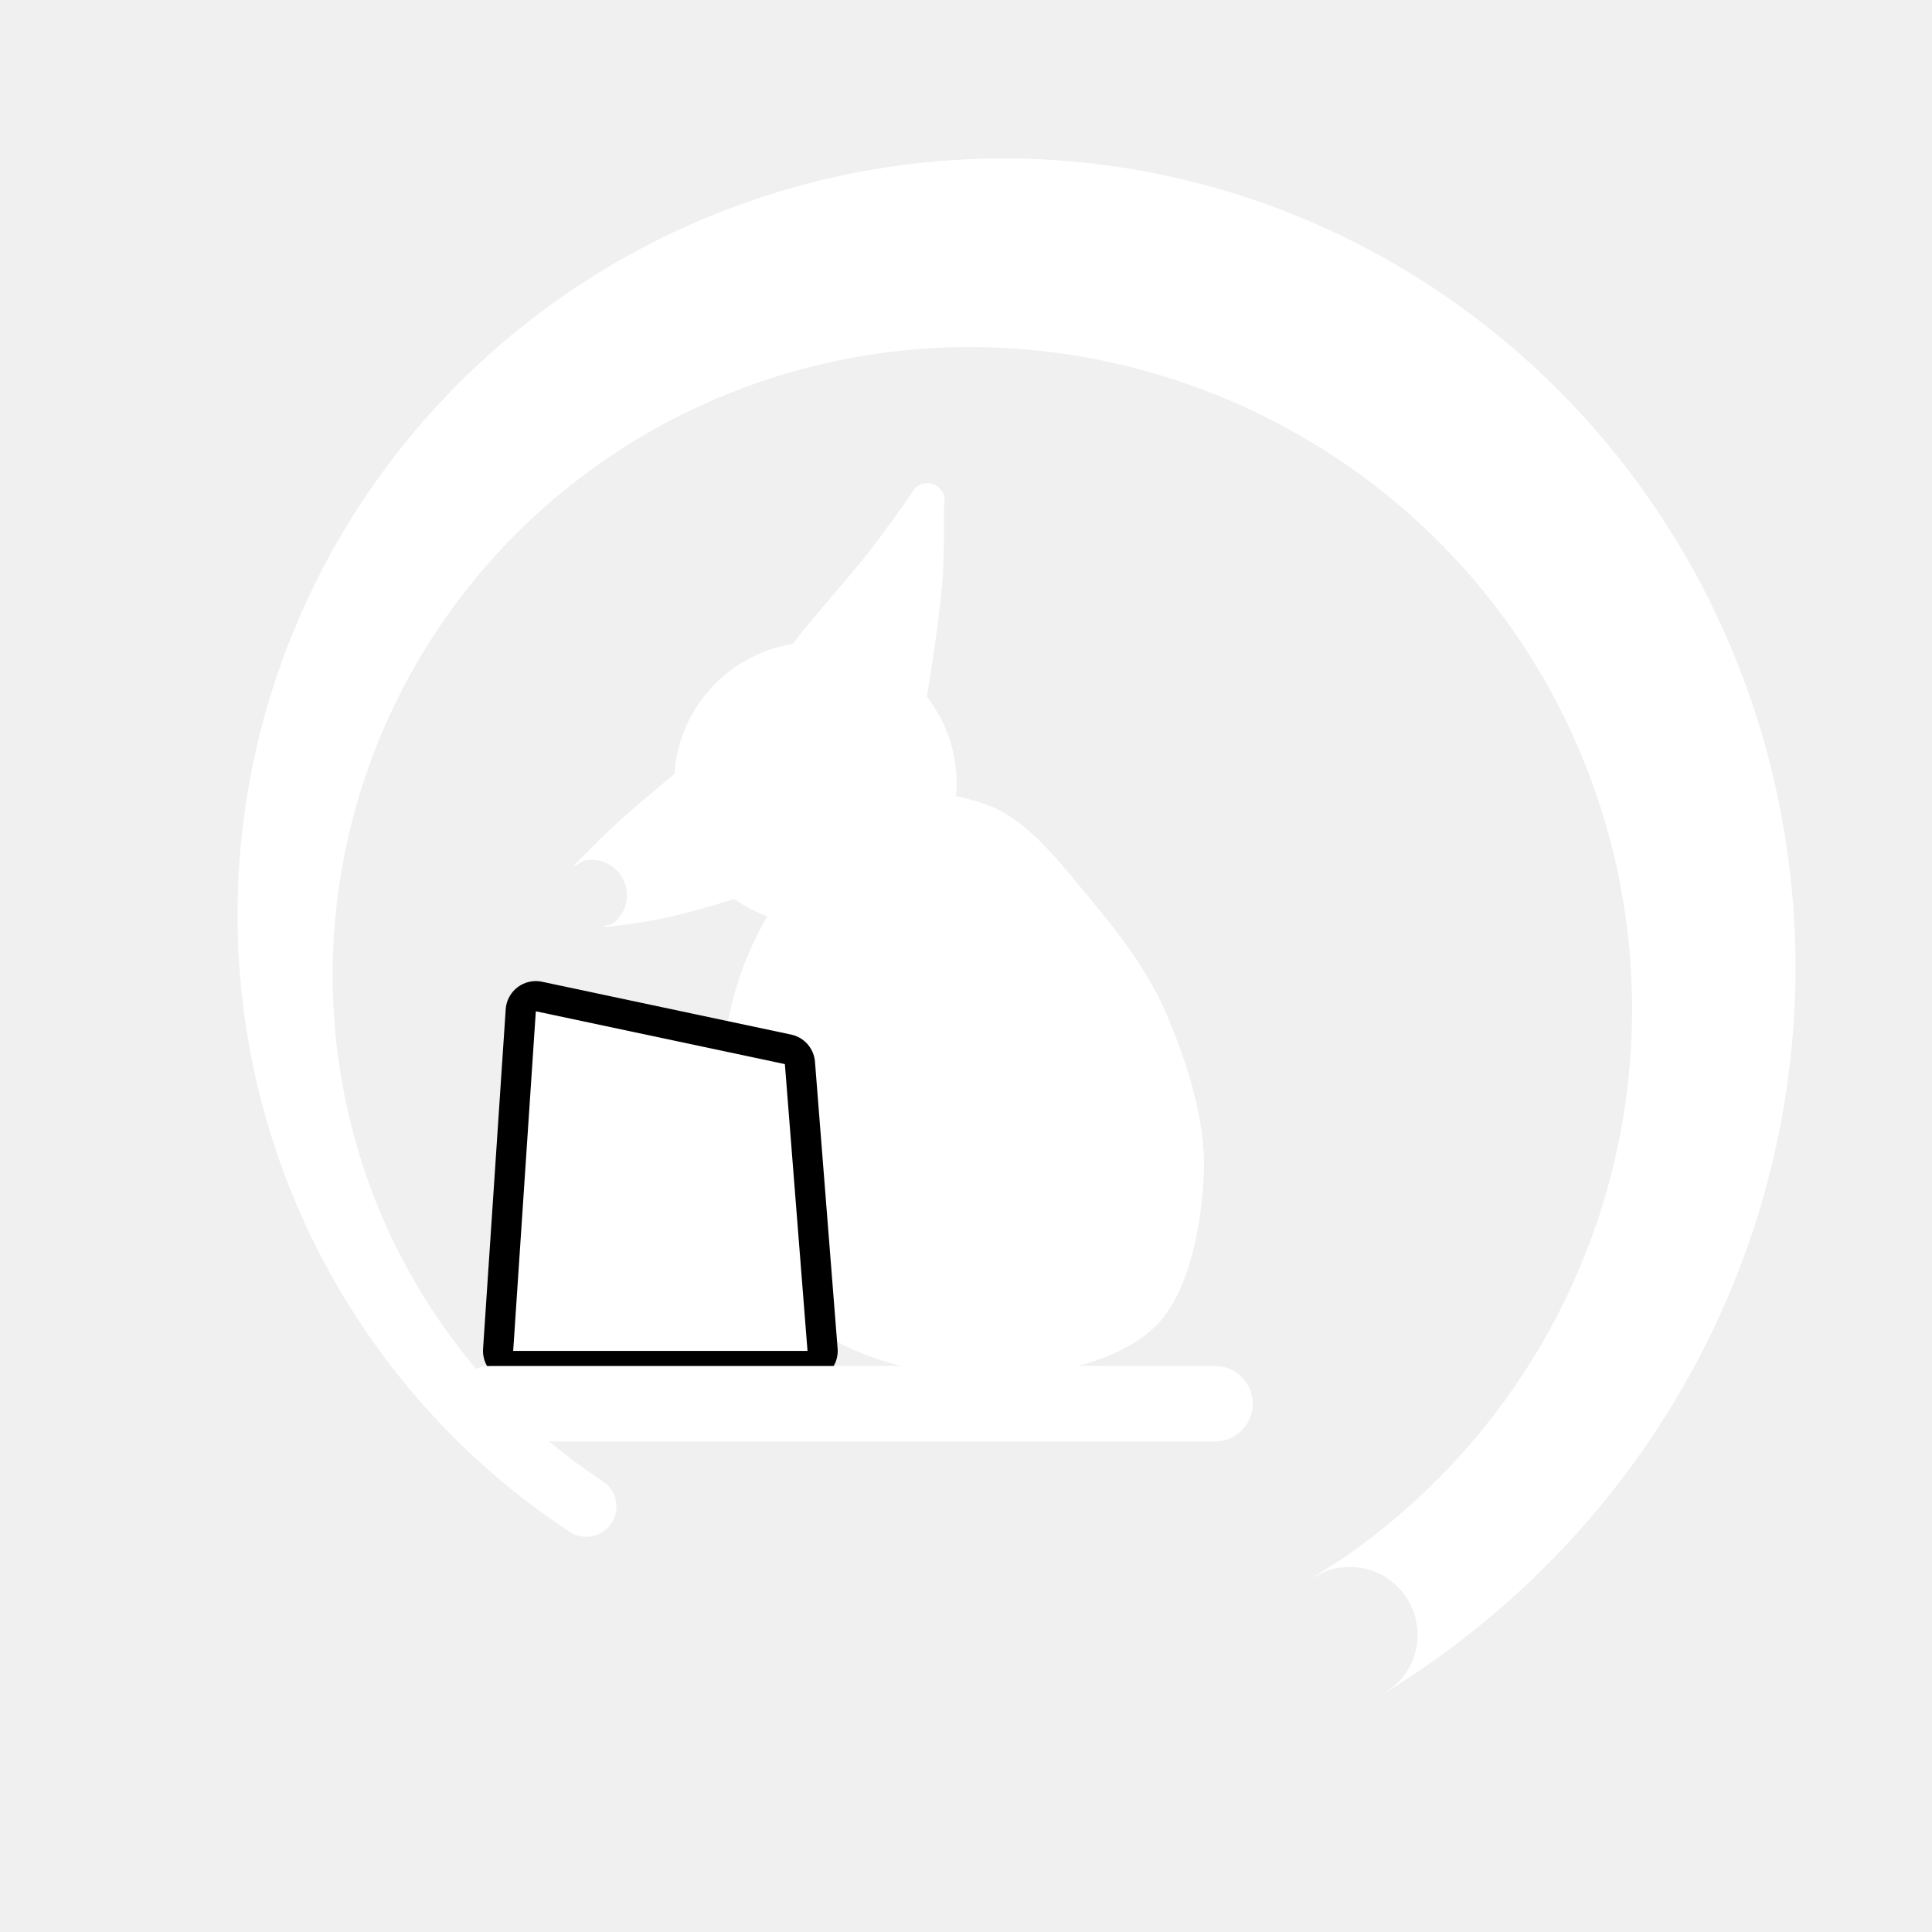
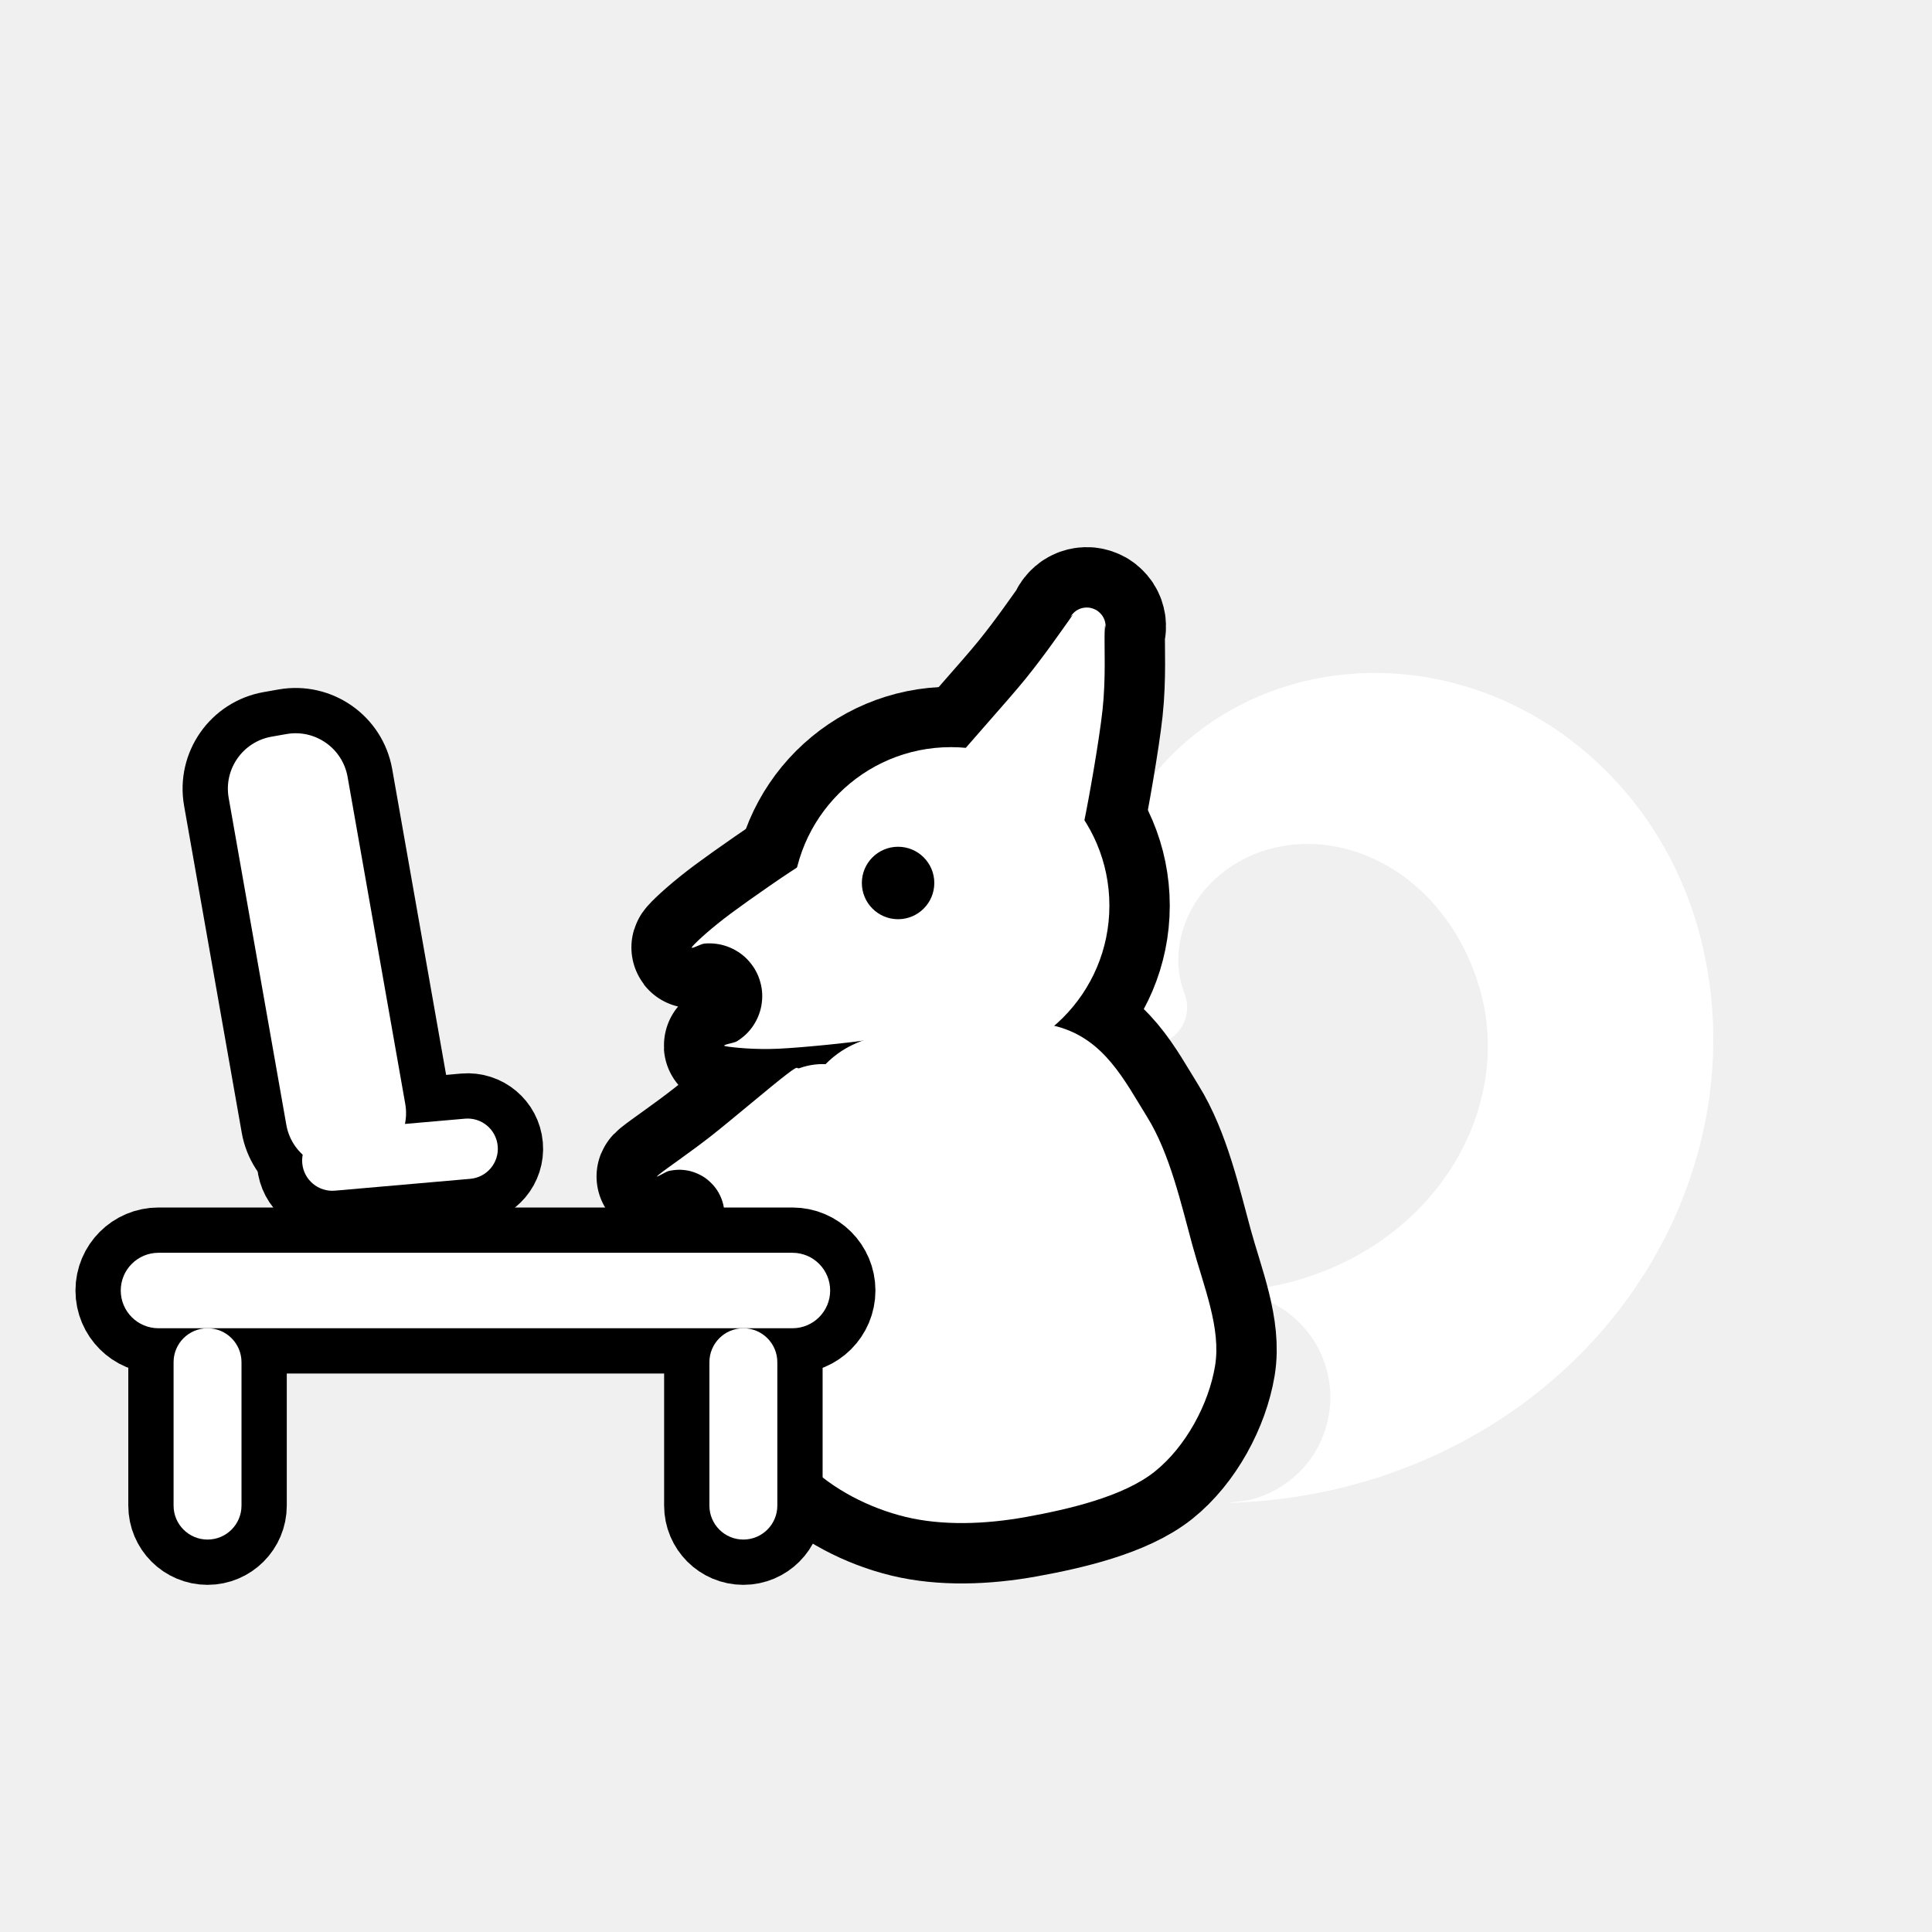
<svg xmlns="http://www.w3.org/2000/svg" viewBox="0 0 256 256" width="256" height="256">
  <g fill="#FFFFFF">
-     <path d="M183.74,224.17 C184.25,223.88 186.81,222.23 188.35,221.18 C189.89,220.12 191.47,218.99 192.98,217.84 C194.50,216.68 195.99,215.50 197.44,214.27 C198.90,213.05 200.33,211.79 201.72,210.50 C203.11,209.21 204.47,207.88 205.80,206.52 C207.12,205.16 208.42,203.77 209.67,202.35 C210.93,200.93 212.15,199.47 213.33,197.99 C214.51,196.51 215.66,195.00 216.76,193.46 C217.87,191.92 218.94,190.36 219.96,188.77 C220.99,187.18 221.98,185.56 222.92,183.92 C223.87,182.28 224.77,180.62 225.63,178.94 C226.49,177.25 227.31,175.55 228.09,173.82 C228.86,172.10 229.60,170.35 230.28,168.59 C230.97,166.83 231.61,165.05 232.21,163.26 C232.81,161.47 233.36,159.66 233.86,157.84 C234.37,156.02 234.83,154.18 235.24,152.34 C235.65,150.50 236.02,148.64 236.33,146.78 C236.65,144.92 236.92,143.05 237.14,141.17 C237.37,139.30 237.54,137.42 237.66,135.53 C237.79,133.65 237.87,131.76 237.90,129.87 C237.92,127.99 237.91,126.10 237.84,124.21 C237.77,122.32 237.65,120.44 237.49,118.56 C237.32,116.68 237.11,114.80 236.84,112.93 C236.58,111.06 236.27,109.20 235.91,107.35 C235.55,105.49 235.15,103.65 234.69,101.82 C234.24,99.99 233.73,98.16 233.19,96.36 C232.64,94.56 232.04,92.76 231.40,90.99 C230.76,89.22 230.07,87.46 229.33,85.72 C228.60,83.98 227.82,82.26 227.00,80.57 C226.18,78.87 225.31,77.20 224.40,75.55 C223.49,73.90 222.53,72.27 221.53,70.67 C220.54,69.07 219.50,67.50 218.42,65.95 C217.34,64.41 216.22,62.89 215.07,61.41 C213.91,59.93 212.71,58.47 211.48,57.05 C210.24,55.63 208.97,54.24 207.66,52.89 C206.36,51.54 205.01,50.22 203.64,48.94 C202.26,47.66 200.85,46.42 199.41,45.22 C197.97,44.01 196.50,42.85 195.00,41.72 C193.50,40.60 191.96,39.51 190.40,38.47 C188.85,37.43 187.26,36.43 185.65,35.48 C184.04,34.52 182.40,33.61 180.75,32.74 C179.09,31.88 177.41,31.06 175.71,30.28 C174.01,29.51 172.29,28.78 170.56,28.10 C168.82,27.42 167.07,26.79 165.30,26.20 C163.53,25.62 161.75,25.08 159.96,24.59 C158.16,24.11 156.35,23.67 154.54,23.28 C152.73,22.89 150.90,22.55 149.08,22.26 C147.25,21.97 145.41,21.73 143.57,21.54 C141.74,21.35 139.89,21.21 138.05,21.12 C136.21,21.03 134.37,20.99 132.53,20.99 C130.69,21.00 128.85,21.06 127.02,21.17 C125.19,21.27 123.36,21.43 121.54,21.63 C119.72,21.83 117.91,22.09 116.11,22.39 C114.31,22.68 112.51,23.03 110.74,23.43 C108.96,23.82 107.19,24.26 105.45,24.75 C103.70,25.23 101.96,25.77 100.25,26.35 C98.53,26.92 96.83,27.55 95.15,28.21 C93.48,28.88 91.82,29.59 90.18,30.34 C88.55,31.09 86.93,31.88 85.35,32.72 C83.76,33.55 82.19,34.42 80.66,35.34 C79.12,36.25 77.61,37.21 76.13,38.20 C74.64,39.18 73.19,40.21 71.77,41.28 C70.35,42.34 68.95,43.44 67.59,44.57 C66.23,45.70 64.90,46.87 63.61,48.07 C62.31,49.27 61.05,50.50 59.82,51.76 C58.60,53.02 57.41,54.31 56.25,55.62 C55.10,56.94 53.98,58.29 52.90,59.66 C51.82,61.03 50.77,62.43 49.77,63.85 C48.77,65.26 47.80,66.71 46.88,68.17 C45.95,69.64 45.06,71.13 44.22,72.63 C43.37,74.14 42.57,75.66 41.81,77.20 C41.04,78.74 40.32,80.30 39.64,81.87 C38.96,83.45 38.32,85.03 37.72,86.63 C37.13,88.23 36.57,89.85 36.06,91.47 C35.55,93.09 35.08,94.72 34.65,96.36 C34.23,98.00 33.85,99.65 33.51,101.30 C33.16,102.96 32.87,104.62 32.61,106.28 C32.36,107.94 32.15,109.61 31.98,111.27 C31.81,112.94 31.68,114.61 31.60,116.28 C31.52,117.94 31.47,119.61 31.48,121.27 C31.48,122.93 31.52,124.60 31.60,126.25 C31.69,127.90 31.82,129.56 31.98,131.20 C32.15,132.84 32.36,134.48 32.61,136.10 C32.86,137.73 33.15,139.35 33.48,140.95 C33.80,142.56 34.17,144.16 34.58,145.74 C34.99,147.32 35.44,148.89 35.92,150.44 C36.41,152.00 36.93,153.54 37.49,155.06 C38.05,156.59 38.65,158.09 39.28,159.58 C39.91,161.07 40.58,162.54 41.29,164.00 C41.99,165.45 42.73,166.88 43.50,168.29 C44.27,169.70 45.08,171.09 45.92,172.46 C46.76,173.82 47.63,175.17 48.53,176.49 C49.43,177.81 50.37,179.11 51.33,180.38 C52.29,181.65 53.29,182.89 54.31,184.11 C55.33,185.33 56.38,186.53 57.46,187.69 C58.53,188.86 59.64,189.99 60.77,191.10 C61.90,192.21 63.06,193.29 64.24,194.34 C65.42,195.39 66.62,196.42 67.85,197.41 C69.08,198.40 70.34,199.37 71.60,200.28 C72.86,201.20 74.63,202.41 75.39,202.92 C76.16,203.43 75.91,203.23 76.18,203.34 C76.46,203.45 76.75,203.54 77.04,203.58 C77.34,203.63 77.64,203.64 77.94,203.63 C78.23,203.61 78.54,203.55 78.82,203.47 C79.10,203.38 79.39,203.26 79.64,203.12 C79.90,202.97 80.15,202.79 80.37,202.59 C80.59,202.39 80.79,202.16 80.96,201.92 C81.13,201.68 81.28,201.41 81.39,201.13 C81.50,200.86 81.58,200.56 81.63,200.27 C81.68,199.98 81.69,199.67 81.67,199.37 C81.65,199.08 81.60,198.78 81.51,198.49 C81.43,198.21 81.31,197.93 81.16,197.67 C81.02,197.41 80.84,197.16 80.64,196.94 C80.44,196.72 80.68,196.87 79.96,196.35 C79.25,195.83 77.52,194.69 76.35,193.83 C75.18,192.96 74.06,192.08 72.95,191.16 C71.85,190.25 70.76,189.29 69.71,188.32 C68.65,187.34 67.62,186.33 66.62,185.29 C65.62,184.25 64.64,183.19 63.70,182.10 C62.75,181.01 61.83,179.89 60.95,178.75 C60.07,177.61 59.21,176.44 58.39,175.25 C57.57,174.06 56.78,172.85 56.02,171.62 C55.26,170.39 54.54,169.13 53.85,167.86 C53.16,166.59 52.50,165.30 51.88,163.99 C51.27,162.69 50.68,161.36 50.13,160.02 C49.58,158.69 49.07,157.33 48.59,155.97 C48.12,154.60 47.68,153.22 47.28,151.83 C46.88,150.44 46.51,149.04 46.18,147.63 C45.86,146.23 45.57,144.81 45.32,143.38 C45.07,141.96 44.85,140.53 44.68,139.10 C44.50,137.66 44.36,136.22 44.27,134.78 C44.17,133.34 44.11,131.90 44.08,130.45 C44.06,129.01 44.08,127.57 44.13,126.13 C44.19,124.69 44.28,123.25 44.41,121.81 C44.54,120.38 44.71,118.94 44.91,117.52 C45.12,116.09 45.36,114.67 45.64,113.26 C45.92,111.85 46.23,110.45 46.59,109.05 C46.94,107.66 47.33,106.28 47.75,104.90 C48.18,103.53 48.64,102.17 49.13,100.83 C49.63,99.48 50.16,98.15 50.72,96.83 C51.28,95.51 51.88,94.21 52.51,92.92 C53.14,91.64 53.81,90.37 54.50,89.12 C55.20,87.87 55.92,86.64 56.68,85.43 C57.44,84.22 58.23,83.03 59.05,81.86 C59.87,80.69 60.71,79.54 61.59,78.42 C62.47,77.29 63.37,76.19 64.30,75.12 C65.24,74.04 66.20,72.99 67.18,71.96 C68.16,70.94 69.18,69.93 70.21,68.96 C71.24,67.99 72.30,67.04 73.38,66.12 C74.47,65.20 75.57,64.31 76.70,63.45 C77.82,62.59 78.97,61.75 80.14,60.95 C81.30,60.15 82.49,59.37 83.69,58.63 C84.90,57.89 86.12,57.17 87.36,56.49 C88.60,55.81 89.86,55.16 91.13,54.54 C92.40,53.93 93.69,53.34 94.98,52.79 C96.28,52.24 97.60,51.72 98.92,51.23 C100.25,50.74 101.58,50.29 102.93,49.87 C104.27,49.45 105.63,49.06 107.00,48.71 C108.36,48.36 109.74,48.04 111.12,47.75 C112.50,47.47 113.88,47.22 115.28,47.00 C116.67,46.78 118.07,46.60 119.47,46.46 C120.87,46.31 122.27,46.19 123.68,46.12 C125.09,46.04 126.50,45.99 127.90,45.98 C129.31,45.97 130.72,46.00 132.13,46.06 C133.54,46.12 134.95,46.21 136.35,46.34 C137.75,46.47 139.16,46.63 140.55,46.82 C141.95,47.02 143.35,47.25 144.73,47.51 C146.12,47.78 147.50,48.07 148.88,48.40 C150.25,48.73 151.62,49.10 152.97,49.49 C154.33,49.89 155.68,50.32 157.02,50.78 C158.36,51.24 159.69,51.74 161.01,52.26 C162.32,52.79 163.63,53.35 164.92,53.94 C166.22,54.53 167.50,55.15 168.76,55.80 C170.03,56.46 171.28,57.14 172.51,57.85 C173.75,58.57 174.97,59.31 176.17,60.09 C177.37,60.87 178.55,61.67 179.72,62.51 C180.88,63.34 182.03,64.21 183.15,65.10 C184.28,66.00 185.38,66.92 186.47,67.87 C187.55,68.82 188.61,69.80 189.65,70.80 C190.68,71.81 191.70,72.84 192.69,73.90 C193.67,74.96 194.64,76.04 195.58,77.15 C196.51,78.26 197.42,79.40 198.31,80.56 C199.19,81.71 200.05,82.90 200.88,84.10 C201.70,85.31 202.50,86.53 203.27,87.78 C204.04,89.03 204.78,90.30 205.48,91.59 C206.19,92.88 206.86,94.19 207.51,95.52 C208.15,96.85 208.76,98.20 209.34,99.56 C209.91,100.92 210.46,102.30 210.96,103.70 C211.47,105.09 211.95,106.51 212.38,107.93 C212.82,109.35 213.23,110.79 213.59,112.24 C213.96,113.69 214.29,115.15 214.58,116.63 C214.87,118.10 215.13,119.58 215.34,121.07 C215.56,122.56 215.74,124.06 215.88,125.56 C216.02,127.06 216.12,128.58 216.18,130.09 C216.25,131.60 216.27,133.12 216.25,134.64 C216.24,136.16 216.18,137.69 216.09,139.21 C215.99,140.73 215.86,142.26 215.68,143.78 C215.51,145.30 215.29,146.82 215.04,148.33 C214.78,149.84 214.49,151.35 214.15,152.86 C213.82,154.36 213.44,155.86 213.03,157.35 C212.61,158.83 212.16,160.32 211.67,161.79 C211.17,163.25 210.64,164.71 210.07,166.16 C209.49,167.60 208.88,169.04 208.23,170.45 C207.58,171.87 206.89,173.28 206.17,174.66 C205.44,176.04 204.68,177.41 203.88,178.76 C203.08,180.11 202.24,181.44 201.36,182.74 C200.49,184.05 199.58,185.34 198.63,186.60 C197.69,187.86 196.71,189.10 195.70,190.31 C194.68,191.52 193.64,192.71 192.56,193.87 C191.48,195.03 190.36,196.16 189.22,197.26 C188.08,198.36 186.90,199.44 185.70,200.48 C184.50,201.52 183.26,202.53 182.00,203.51 C180.75,204.48 179.49,205.41 178.14,206.33 C176.80,207.26 174.33,208.77 173.93,209.08 C173.53,209.38 175.11,208.41 175.73,208.18 C176.36,207.95 177.03,207.78 177.69,207.70 C178.35,207.61 179.04,207.60 179.70,207.67 C180.37,207.73 181.04,207.87 181.68,208.08 C182.31,208.29 182.93,208.58 183.51,208.93 C184.08,209.28 184.62,209.70 185.10,210.16 C185.58,210.63 186.02,211.16 186.38,211.72 C186.75,212.28 187.05,212.89 187.28,213.52 C187.51,214.15 187.68,214.81 187.76,215.48 C187.85,216.14 187.86,216.83 187.79,217.49 C187.73,218.16 187.59,218.83 187.38,219.46 C187.17,220.10 186.88,220.72 186.53,221.29 C186.18,221.86 185.76,222.41 185.30,222.89 C184.83,223.37 183.23,224.45 183.74,224.17 Z" />
-     <path d="M144.70,119.40 C140.80,114.72 136.51,109.00 131.44,106.92 C126.37,104.84 119.48,104.06 114.28,106.92 C109.08,109.78 103.36,117.84 100.24,124.08 C97.12,130.32 95.56,137.60 95.56,144.36 C95.56,151.12 97.64,159.05 100.24,164.64 C102.84,170.23 105.70,174.91 111.16,177.90 C116.62,180.89 125.98,182.97 133.00,182.58 C140.02,182.19 148.86,180.11 153.28,175.56 C157.70,171.01 159.26,162.04 159.52,155.28 C159.78,148.52 157.31,140.98 154.84,135.00 C152.37,129.02 148.60,124.08 144.70,119.40 Z" />
-     <circle cx="108.04" cy="103.80" r="18.72" />
-     <path d="M93.13,99.53 C91.05,101.11 85.58,105.66 82.78,108.15 C79.98,110.63 77.22,113.45 76.31,114.43 C75.39,115.42 76.95,114.16 77.29,114.07 C77.63,113.99 77.98,113.95 78.33,113.94 C78.68,113.94 79.03,113.97 79.37,114.04 C79.71,114.11 80.05,114.23 80.37,114.37 C80.68,114.52 80.99,114.71 81.26,114.92 C81.54,115.13 81.79,115.38 82.02,115.65 C82.24,115.92 82.43,116.22 82.59,116.53 C82.74,116.84 82.86,117.17 82.95,117.51 C83.03,117.85 83.07,118.20 83.08,118.55 C83.08,118.90 83.05,119.25 82.98,119.59 C82.91,119.93 82.79,120.27 82.65,120.59 C82.50,120.90 82.31,121.21 82.10,121.48 C81.89,121.76 81.64,122.01 81.37,122.24 C81.10,122.46 79.12,122.96 80.49,122.81 C81.87,122.65 85.92,122.19 89.62,121.29 C93.32,120.40 100.18,118.29 102.67,117.43 C105.16,116.57 103.97,116.63 104.54,116.14 C105.11,115.65 105.64,115.08 106.08,114.47 C106.53,113.86 106.91,113.19 107.21,112.50 C107.51,111.81 107.73,111.07 107.87,110.33 C108.01,109.59 108.06,108.81 108.03,108.06 C108.00,107.31 107.88,106.54 107.68,105.82 C107.49,105.09 107.20,104.37 106.85,103.71 C106.49,103.04 106.05,102.41 105.56,101.84 C105.07,101.27 104.50,100.74 103.89,100.30 C103.28,99.85 102.61,99.47 101.92,99.17 C101.23,98.87 100.49,98.65 99.75,98.51 C99.01,98.37 98.23,98.32 97.48,98.35 C96.73,98.38 95.96,98.50 95.24,98.70 C94.51,98.89 95.20,97.96 93.13,99.53 Z" />
-     <path d="M122.86,91.95 C123.36,89.28 124.45,81.86 124.82,77.72 C125.19,73.57 125.02,68.95 125.08,67.10 C125.14,65.25 125.17,66.76 125.19,66.59 C125.21,66.41 125.20,66.24 125.18,66.06 C125.16,65.89 125.12,65.72 125.06,65.55 C125.00,65.39 124.92,65.23 124.82,65.09 C124.73,64.94 124.61,64.80 124.49,64.68 C124.37,64.56 124.22,64.45 124.08,64.36 C123.93,64.27 123.76,64.19 123.60,64.14 C123.44,64.09 123.26,64.05 123.09,64.03 C122.91,64.01 122.74,64.02 122.56,64.04 C122.39,64.06 122.22,64.10 122.05,64.16 C121.89,64.22 121.73,64.30 121.59,64.40 C121.44,64.49 121.30,64.61 121.18,64.73 C121.06,64.85 120.95,65.00 120.86,65.14 C120.77,65.29 121.67,64.19 120.64,65.62 C119.61,67.05 117.15,70.59 114.66,73.72 C112.17,76.86 107.30,82.33 105.70,84.45 C104.11,86.57 105.21,85.77 105.08,86.45 C104.96,87.13 104.90,87.85 104.93,88.54 C104.95,89.23 105.06,89.94 105.24,90.61 C105.42,91.28 105.68,91.95 106.00,92.57 C106.32,93.18 106.73,93.77 107.18,94.30 C107.63,94.82 108.16,95.31 108.71,95.73 C109.27,96.14 109.89,96.50 110.53,96.78 C111.16,97.05 111.85,97.27 112.53,97.40 C113.21,97.52 113.93,97.58 114.62,97.55 C115.31,97.53 116.02,97.42 116.69,97.24 C117.36,97.06 118.03,96.80 118.65,96.48 C119.26,96.16 119.85,95.75 120.38,95.30 C120.90,94.85 121.39,94.32 121.81,93.77 C122.22,93.21 122.35,94.63 122.86,91.95 Z" />
-     <g stroke="#000000" stroke-width="8" stroke-linejoin="round" paint-order="stroke fill">
-       <path d="M71 134 L104 141 L107 179 L68 179 Z" />
+     <path d="M162.89,199.14 C162.76,199.20 164.39,199.08 165.20,199.03 C166.01,198.98 166.90,198.91 167.74,198.83 C168.59,198.75 169.43,198.65 170.26,198.54 C171.10,198.43 171.93,198.31 172.75,198.17 C173.58,198.03 174.40,197.87 175.22,197.71 C176.03,197.54 176.84,197.36 177.65,197.16 C178.45,196.97 179.25,196.76 180.05,196.53 C180.84,196.31 181.62,196.08 182.40,195.83 C183.18,195.58 183.96,195.32 184.72,195.04 C185.49,194.77 186.25,194.48 187.00,194.18 C187.76,193.88 188.50,193.57 189.24,193.24 C189.97,192.92 190.70,192.58 191.42,192.23 C192.14,191.88 192.86,191.52 193.56,191.15 C194.27,190.77 194.96,190.39 195.65,189.99 C196.33,189.60 197.01,189.19 197.68,188.78 C198.35,188.36 199.01,187.93 199.66,187.49 C200.31,187.05 200.95,186.60 201.58,186.15 C202.21,185.69 202.83,185.22 203.44,184.74 C204.05,184.26 204.65,183.77 205.24,183.27 C205.83,182.78 206.41,182.27 206.98,181.75 C207.55,181.24 208.10,180.71 208.65,180.18 C209.20,179.65 209.73,179.11 210.26,178.56 C210.78,178.01 211.29,177.45 211.80,176.89 C212.30,176.32 212.79,175.75 213.27,175.17 C213.74,174.59 214.21,174.00 214.67,173.41 C215.12,172.82 215.56,172.22 216.00,171.61 C216.43,171.00 216.85,170.39 217.25,169.77 C217.66,169.15 218.05,168.53 218.44,167.90 C218.82,167.27 219.19,166.64 219.54,166.00 C219.90,165.36 220.25,164.71 220.58,164.06 C220.91,163.42 221.23,162.76 221.54,162.11 C221.84,161.45 222.14,160.79 222.42,160.12 C222.70,159.46 222.97,158.79 223.22,158.12 C223.48,157.45 223.72,156.78 223.95,156.10 C224.18,155.42 224.40,154.74 224.60,154.06 C224.81,153.38 225.00,152.70 225.18,152.02 C225.35,151.33 225.52,150.65 225.67,149.96 C225.82,149.27 225.96,148.59 226.09,147.90 C226.22,147.21 226.33,146.52 226.43,145.83 C226.53,145.14 226.62,144.45 226.69,143.77 C226.77,143.08 226.83,142.39 226.88,141.70 C226.93,141.01 226.96,140.33 226.99,139.64 C227.01,138.96 227.02,138.27 227.02,137.59 C227.02,136.91 227.00,136.23 226.98,135.55 C226.95,134.87 226.91,134.20 226.86,133.52 C226.81,132.85 226.74,132.18 226.67,131.51 C226.59,130.85 226.50,130.18 226.40,129.52 C226.30,128.86 226.19,128.20 226.06,127.55 C225.94,126.90 225.80,126.25 225.66,125.61 C225.51,124.96 225.35,124.32 225.18,123.69 C225.01,123.05 224.83,122.42 224.63,121.80 C224.44,121.17 224.23,120.55 224.01,119.94 C223.80,119.33 223.57,118.72 223.33,118.12 C223.09,117.52 222.83,116.93 222.57,116.34 C222.31,115.75 222.03,115.17 221.75,114.60 C221.47,114.03 221.17,113.46 220.87,112.90 C220.56,112.34 220.24,111.79 219.92,111.25 C219.59,110.71 219.26,110.18 218.92,109.65 C218.57,109.13 218.22,108.61 217.86,108.10 C217.49,107.59 217.12,107.09 216.74,106.60 C216.36,106.11 215.97,105.63 215.58,105.16 C215.18,104.69 214.78,104.22 214.37,103.77 C213.95,103.32 213.53,102.87 213.11,102.44 C212.68,102.01 212.25,101.58 211.81,101.17 C211.37,100.76 210.92,100.35 210.47,99.96 C210.01,99.57 209.55,99.18 209.09,98.81 C208.62,98.44 208.15,98.08 207.68,97.73 C207.20,97.37 206.72,97.03 206.24,96.70 C205.75,96.37 205.26,96.05 204.76,95.74 C204.27,95.44 203.77,95.14 203.27,94.85 C202.77,94.56 202.26,94.29 201.75,94.02 C201.24,93.76 200.73,93.50 200.21,93.26 C199.70,93.02 199.18,92.78 198.66,92.56 C198.14,92.34 197.61,92.13 197.09,91.93 C196.56,91.73 196.04,91.54 195.51,91.37 C194.98,91.19 194.45,91.02 193.92,90.87 C193.39,90.71 192.86,90.57 192.33,90.43 C191.80,90.30 191.26,90.18 190.73,90.07 C190.20,89.95 189.67,89.85 189.14,89.76 C188.61,89.67 188.07,89.59 187.54,89.52 C187.01,89.45 186.48,89.39 185.96,89.34 C185.43,89.29 184.90,89.26 184.38,89.23 C183.85,89.20 183.33,89.18 182.81,89.17 C182.29,89.16 181.77,89.17 181.25,89.18 C180.74,89.19 180.22,89.21 179.71,89.24 C179.20,89.27 178.69,89.32 178.19,89.37 C177.68,89.42 177.18,89.48 176.68,89.54 C176.18,89.61 175.69,89.69 175.20,89.78 C174.71,89.86 174.22,89.96 173.74,90.07 C173.25,90.17 172.78,90.28 172.30,90.40 C171.83,90.53 171.36,90.66 170.89,90.79 C170.43,90.93 169.97,91.08 169.51,91.23 C169.06,91.39 168.61,91.55 168.16,91.72 C167.72,91.89 167.28,92.06 166.85,92.25 C166.41,92.43 165.99,92.62 165.56,92.82 C165.14,93.02 164.72,93.23 164.31,93.44 C163.90,93.65 163.50,93.87 163.10,94.09 C162.70,94.32 162.31,94.55 161.92,94.79 C161.53,95.02 161.15,95.27 160.78,95.51 C160.41,95.76 160.04,96.02 159.68,96.28 C159.32,96.54 158.97,96.80 158.62,97.07 C158.27,97.34 157.93,97.62 157.60,97.90 C157.26,98.18 156.94,98.46 156.62,98.75 C156.30,99.04 155.98,99.33 155.68,99.63 C155.37,99.93 155.07,100.23 154.78,100.53 C154.49,100.84 154.20,101.15 153.92,101.46 C153.64,101.77 153.37,102.09 153.11,102.41 C152.84,102.73 152.59,103.05 152.34,103.37 C152.09,103.70 151.84,104.02 151.61,104.35 C151.37,104.68 151.14,105.02 150.92,105.35 C150.70,105.69 150.48,106.02 150.28,106.36 C150.07,106.70 149.87,107.04 149.67,107.38 C149.48,107.73 149.29,108.07 149.11,108.42 C148.93,108.76 148.76,109.11 148.60,109.46 C148.43,109.80 148.27,110.15 148.12,110.50 C147.97,110.85 147.82,111.20 147.68,111.55 C147.54,111.90 147.41,112.26 147.29,112.61 C147.16,112.96 147.04,113.31 146.93,113.67 C146.82,114.02 146.71,114.37 146.61,114.72 C146.51,115.08 146.42,115.43 146.33,115.78 C146.25,116.13 146.17,116.48 146.09,116.84 C146.02,117.19 145.95,117.54 145.89,117.89 C145.83,118.24 145.77,118.59 145.72,118.94 C145.67,119.28 145.63,119.63 145.59,119.98 C145.55,120.32 145.52,120.67 145.49,121.01 C145.47,121.36 145.45,121.70 145.43,122.04 C145.42,122.39 145.41,122.73 145.40,123.06 C145.40,123.40 145.40,123.74 145.40,124.08 C145.41,124.41 145.42,124.75 145.44,125.08 C145.46,125.41 145.48,125.74 145.50,126.07 C145.53,126.40 145.56,126.73 145.60,127.05 C145.63,127.38 145.68,127.70 145.72,128.02 C145.77,128.34 145.82,128.66 145.87,128.98 C145.93,129.29 145.99,129.61 146.05,129.92 C146.12,130.23 146.18,130.55 146.26,130.85 C146.33,131.16 146.41,131.47 146.49,131.77 C146.57,132.08 146.65,132.38 146.74,132.68 C146.83,132.98 146.93,133.27 147.02,133.57 C147.12,133.86 147.23,134.17 147.33,134.44 C147.43,134.72 147.49,134.92 147.62,135.22 C147.75,135.52 147.92,135.91 148.13,136.22 C148.33,136.53 148.57,136.82 148.84,137.08 C149.11,137.34 149.41,137.57 149.73,137.76 C150.05,137.95 150.40,138.11 150.75,138.23 C151.10,138.34 151.48,138.42 151.85,138.45 C152.22,138.49 152.60,138.48 152.97,138.43 C153.33,138.38 153.70,138.29 154.05,138.16 C154.40,138.03 154.74,137.85 155.05,137.65 C155.36,137.45 155.65,137.20 155.91,136.94 C156.17,136.67 156.40,136.36 156.59,136.05 C156.78,135.73 156.94,135.38 157.06,135.03 C157.17,134.67 157.25,134.30 157.28,133.93 C157.32,133.56 157.31,133.18 157.26,132.81 C157.21,132.44 157.07,132.01 156.99,131.73 C156.91,131.44 156.83,131.31 156.76,131.12 C156.70,130.92 156.65,130.76 156.60,130.58 C156.54,130.39 156.50,130.21 156.45,130.02 C156.41,129.84 156.37,129.65 156.34,129.46 C156.30,129.27 156.27,129.08 156.25,128.89 C156.22,128.70 156.20,128.50 156.18,128.31 C156.16,128.11 156.15,127.92 156.14,127.72 C156.14,127.52 156.13,127.32 156.13,127.12 C156.13,126.93 156.14,126.73 156.15,126.53 C156.16,126.33 156.17,126.13 156.19,125.93 C156.21,125.72 156.24,125.52 156.27,125.32 C156.29,125.12 156.33,124.92 156.37,124.72 C156.40,124.52 156.45,124.32 156.49,124.12 C156.54,123.92 156.59,123.72 156.65,123.52 C156.70,123.32 156.76,123.12 156.83,122.93 C156.89,122.73 156.96,122.53 157.04,122.34 C157.11,122.14 157.19,121.95 157.27,121.75 C157.35,121.56 157.44,121.37 157.53,121.18 C157.62,120.99 157.72,120.80 157.82,120.61 C157.92,120.43 158.02,120.24 158.13,120.06 C158.23,119.87 158.35,119.69 158.46,119.51 C158.58,119.33 158.70,119.15 158.82,118.98 C158.94,118.80 159.07,118.63 159.20,118.46 C159.33,118.29 159.47,118.12 159.61,117.95 C159.75,117.79 159.89,117.62 160.04,117.46 C160.18,117.30 160.33,117.15 160.48,116.99 C160.64,116.83 160.79,116.68 160.95,116.53 C161.11,116.38 161.27,116.24 161.44,116.09 C161.61,115.95 161.78,115.81 161.95,115.67 C162.12,115.53 162.29,115.40 162.47,115.27 C162.65,115.14 162.83,115.01 163.01,114.89 C163.20,114.76 163.38,114.64 163.57,114.53 C163.76,114.41 163.95,114.30 164.14,114.19 C164.34,114.08 164.53,113.97 164.73,113.87 C164.93,113.76 165.13,113.66 165.33,113.57 C165.53,113.47 165.74,113.38 165.94,113.29 C166.15,113.21 166.36,113.12 166.57,113.04 C166.78,112.96 166.99,112.89 167.20,112.81 C167.41,112.74 167.63,112.67 167.84,112.61 C168.06,112.54 168.28,112.48 168.50,112.43 C168.72,112.37 168.94,112.32 169.16,112.27 C169.38,112.22 169.60,112.17 169.82,112.13 C170.05,112.09 170.27,112.06 170.50,112.02 C170.72,111.99 170.95,111.96 171.18,111.94 C171.40,111.91 171.63,111.89 171.86,111.88 C172.08,111.86 172.31,111.85 172.54,111.84 C172.77,111.83 173.00,111.83 173.23,111.83 C173.46,111.83 173.69,111.83 173.92,111.84 C174.15,111.84 174.38,111.86 174.61,111.87 C174.84,111.89 175.07,111.91 175.30,111.93 C175.53,111.95 175.76,111.98 175.99,112.01 C176.22,112.04 176.44,112.08 176.67,112.12 C176.90,112.16 177.13,112.20 177.36,112.25 C177.59,112.30 177.81,112.35 178.04,112.40 C178.27,112.46 178.49,112.52 178.72,112.58 C178.94,112.64 179.17,112.71 179.39,112.78 C179.62,112.85 179.84,112.92 180.06,113.00 C180.28,113.08 180.50,113.16 180.72,113.24 C180.94,113.33 181.16,113.42 181.38,113.51 C181.60,113.60 181.82,113.70 182.03,113.80 C182.25,113.90 182.46,114.00 182.68,114.11 C182.89,114.21 183.10,114.32 183.31,114.44 C183.52,114.55 183.73,114.67 183.94,114.79 C184.15,114.91 184.35,115.03 184.56,115.16 C184.76,115.29 184.97,115.42 185.17,115.55 C185.37,115.69 185.57,115.83 185.77,115.97 C185.96,116.11 186.16,116.25 186.36,116.40 C186.55,116.55 186.74,116.70 186.94,116.86 C187.13,117.01 187.32,117.17 187.50,117.33 C187.69,117.49 187.88,117.65 188.06,117.82 C188.24,117.99 188.43,118.16 188.61,118.33 C188.79,118.51 188.96,118.68 189.14,118.86 C189.31,119.04 189.49,119.23 189.66,119.41 C189.83,119.60 190.00,119.79 190.17,119.98 C190.33,120.17 190.50,120.37 190.66,120.57 C190.82,120.76 190.99,120.97 191.14,121.17 C191.30,121.38 191.46,121.58 191.61,121.79 C191.76,122.00 191.91,122.22 192.06,122.43 C192.21,122.65 192.36,122.87 192.50,123.09 C192.64,123.31 192.78,123.54 192.92,123.77 C193.06,124.00 193.20,124.23 193.33,124.46 C193.46,124.70 193.59,124.93 193.72,125.17 C193.85,125.41 193.97,125.66 194.10,125.90 C194.22,126.15 194.34,126.40 194.45,126.65 C194.57,126.90 194.68,127.15 194.79,127.41 C194.90,127.67 195.01,127.93 195.11,128.19 C195.22,128.45 195.32,128.72 195.42,128.99 C195.52,129.26 195.61,129.53 195.70,129.80 C195.79,130.08 195.88,130.36 195.97,130.64 C196.05,130.92 196.13,131.20 196.21,131.48 C196.29,131.77 196.36,132.06 196.43,132.35 C196.50,132.64 196.56,132.94 196.62,133.23 C196.68,133.53 196.73,133.83 196.78,134.13 C196.83,134.44 196.88,134.74 196.92,135.05 C196.96,135.36 196.99,135.67 197.02,135.98 C197.05,136.29 197.08,136.61 197.10,136.93 C197.11,137.24 197.13,137.56 197.14,137.89 C197.14,138.21 197.15,138.53 197.14,138.86 C197.14,139.18 197.13,139.51 197.12,139.84 C197.10,140.17 197.08,140.50 197.06,140.83 C197.03,141.17 197.00,141.50 196.96,141.84 C196.92,142.17 196.88,142.51 196.83,142.85 C196.77,143.19 196.72,143.52 196.65,143.86 C196.59,144.20 196.52,144.55 196.44,144.89 C196.37,145.23 196.29,145.57 196.20,145.91 C196.11,146.26 196.01,146.60 195.91,146.94 C195.80,147.29 195.69,147.63 195.58,147.98 C195.46,148.32 195.34,148.66 195.21,149.01 C195.08,149.35 194.94,149.69 194.80,150.04 C194.65,150.38 194.50,150.72 194.34,151.06 C194.18,151.40 194.02,151.74 193.85,152.08 C193.67,152.42 193.49,152.76 193.31,153.09 C193.12,153.43 192.93,153.77 192.72,154.10 C192.52,154.43 192.32,154.76 192.10,155.09 C191.88,155.42 191.66,155.75 191.43,156.08 C191.20,156.40 190.96,156.73 190.72,157.05 C190.47,157.37 190.22,157.68 189.96,158.00 C189.70,158.31 189.44,158.62 189.16,158.93 C188.89,159.24 188.61,159.55 188.32,159.85 C188.03,160.15 187.74,160.45 187.44,160.74 C187.13,161.04 186.82,161.33 186.51,161.61 C186.19,161.90 185.87,162.18 185.54,162.46 C185.21,162.73 184.87,163.01 184.53,163.27 C184.18,163.54 183.83,163.80 183.47,164.06 C183.12,164.32 182.75,164.57 182.38,164.82 C182.01,165.07 181.63,165.31 181.25,165.54 C180.86,165.78 180.47,166.01 180.08,166.23 C179.68,166.45 179.28,166.67 178.87,166.88 C178.46,167.09 178.04,167.30 177.62,167.49 C177.20,167.69 176.78,167.88 176.34,168.07 C175.91,168.25 175.47,168.43 175.03,168.59 C174.58,168.76 174.13,168.93 173.68,169.08 C173.23,169.23 172.77,169.38 172.30,169.52 C171.84,169.66 171.37,169.79 170.89,169.91 C170.42,170.03 169.94,170.14 169.46,170.25 C168.97,170.35 168.48,170.45 167.99,170.54 C167.50,170.63 167.00,170.70 166.50,170.77 C166.00,170.84 165.50,170.91 164.99,170.96 C164.49,171.01 164.02,171.05 163.46,171.08 C162.91,171.12 161.44,171.11 161.66,171.16 C161.88,171.21 163.76,171.19 164.78,171.38 C165.81,171.56 166.83,171.87 167.79,172.28 C168.74,172.69 169.67,173.22 170.51,173.83 C171.35,174.44 172.14,175.16 172.82,175.95 C173.51,176.73 174.12,177.61 174.61,178.52 C175.10,179.44 175.50,180.43 175.77,181.43 C176.05,182.43 176.22,183.49 176.26,184.53 C176.31,185.57 176.24,186.64 176.05,187.66 C175.86,188.68 175.55,189.71 175.15,190.66 C174.74,191.61 174.21,192.55 173.60,193.39 C172.99,194.23 172.26,195.02 171.48,195.70 C170.70,196.38 169.82,196.99 168.90,197.48 C167.99,197.97 166.99,198.37 165.99,198.65 C164.99,198.92 163.03,199.07 162.89,199.14 Z" />
+     <g fill="#000000" stroke="#000000" stroke-width="16" stroke-linejoin="round" stroke-linecap="round">
+       <path d="M140.00,136.00 C146.33,137.67 149.00,143.17 152.00,148.00 C155.00,152.83 156.50,159.50 158.00,165.00 C159.50,170.50 161.83,176.00 161.00,181.00 C160.17,186.00 157.17,191.67 153.00,195.00 C148.83,198.33 141.50,200.00 136.00,201.00 C130.50,202.00 124.83,202.17 120.00,201.00 C115.17,199.83 110.33,197.33 107.00,194.00 C103.67,190.67 101.33,185.67 100.00,181.00 C98.67,176.33 98.33,171.17 99.00,166.00 C99.67,160.83 101.50,154.67 104.00,150.00 C106.50,145.33 108.00,140.33 114.00,138.00 C120.00,135.67 133.67,134.33 140.00,136.00 Z" />
+       <circle cx="126.00" cy="120.00" r="21.00" />
+       <path d="M106.73,114.25 C104.63,115.49 99.33,119.19 96.84,121.04 C94.35,122.89 92.37,124.69 91.79,125.36 C91.20,126.02 92.80,125.08 93.32,125.03 C93.84,124.98 94.37,124.99 94.89,125.06 C95.40,125.12 95.92,125.25 96.41,125.43 C96.90,125.61 97.38,125.85 97.81,126.13 C98.25,126.41 98.66,126.75 99.02,127.12 C99.38,127.50 99.71,127.92 99.98,128.36 C100.25,128.81 100.48,129.29 100.64,129.79 C100.80,130.28 100.92,130.80 100.97,131.32 C101.02,131.84 101.01,132.37 100.94,132.89 C100.88,133.40 100.75,133.92 100.57,134.41 C100.39,134.90 100.15,135.38 99.87,135.81 C99.59,136.25 99.25,136.66 98.88,137.02 C98.50,137.38 98.08,137.71 97.64,137.98 C97.19,138.25 95.29,138.48 96.21,138.64 C97.13,138.80 99.99,139.11 103.16,138.96 C106.34,138.81 112.84,138.16 115.27,137.75 C117.71,137.34 117.00,137.01 117.78,136.50 C118.56,136.00 119.30,135.39 119.95,134.73 C120.59,134.07 121.18,133.31 121.66,132.52 C122.15,131.73 122.55,130.86 122.85,129.98 C123.14,129.11 123.34,128.17 123.44,127.25 C123.53,126.33 123.52,125.37 123.40,124.45 C123.29,123.53 123.06,122.60 122.75,121.73 C122.43,120.86 122.01,120.00 121.50,119.22 C121.00,118.44 120.39,117.70 119.73,117.05 C119.07,116.41 118.31,115.82 117.52,115.34 C116.73,114.85 115.86,114.45 114.98,114.15 C114.11,113.86 113.17,113.66 112.25,113.56 C111.33,113.47 110.37,113.48 109.45,113.60 C108.53,113.71 108.83,113.01 106.73,114.25 Z" />
+       <path d="M143.63,108.98 C144.22,106.19 145.63,98.28 146.09,94.08 C146.55,89.88 146.31,85.60 146.37,83.79 C146.44,81.98 146.47,83.43 146.49,83.24 C146.51,83.06 146.50,82.87 146.48,82.68 C146.46,82.50 146.41,82.31 146.35,82.14 C146.28,81.97 146.20,81.79 146.10,81.64 C146.00,81.48 145.87,81.34 145.74,81.21 C145.61,81.08 145.46,80.96 145.30,80.86 C145.14,80.77 144.97,80.69 144.79,80.63 C144.61,80.57 144.43,80.53 144.24,80.51 C144.06,80.49 143.87,80.50 143.68,80.52 C143.50,80.54 143.31,80.59 143.14,80.65 C142.97,80.72 142.79,80.80 142.64,80.90 C142.48,81.00 142.34,81.13 142.21,81.26 C142.08,81.39 141.96,81.54 141.86,81.70 C141.77,81.86 142.62,80.84 141.63,82.21 C140.64,83.58 138.45,86.78 135.91,89.92 C133.37,93.05 128.08,98.83 126.37,101.02 C124.67,103.21 125.85,102.35 125.70,103.04 C125.56,103.73 125.49,104.45 125.50,105.16 C125.51,105.86 125.61,106.58 125.77,107.27 C125.94,107.95 126.19,108.63 126.51,109.26 C126.83,109.89 127.22,110.50 127.67,111.04 C128.12,111.59 128.64,112.09 129.20,112.52 C129.76,112.95 130.38,113.33 131.02,113.63 C131.66,113.92 132.35,114.15 133.04,114.30 C133.73,114.44 134.45,114.51 135.16,114.50 C135.86,114.49 136.58,114.39 137.27,114.23 C137.95,114.06 138.63,113.81 139.26,113.49 C139.89,113.17 140.50,112.78 141.04,112.33 C141.59,111.88 142.09,111.36 142.52,110.80 C142.95,110.24 143.03,111.77 143.63,108.98 Z" />
+       <path d="M104.17,142.41 C102.21,143.90 97.05,148.30 94.24,150.51 C91.43,152.71 88.26,154.86 87.32,155.63 C86.37,156.41 88.15,155.28 88.58,155.17 C89.01,155.07 89.47,155.01 89.91,155.00 C90.36,154.99 90.81,155.04 91.25,155.13 C91.68,155.22 92.12,155.37 92.52,155.56 C92.93,155.74 93.32,155.98 93.67,156.25 C94.02,156.53 94.35,156.85 94.63,157.19 C94.92,157.53 95.17,157.92 95.37,158.32 C95.57,158.71 95.72,159.15 95.83,159.58 C95.93,160.01 95.99,160.47 96.00,160.91 C96.01,161.36 95.96,161.81 95.87,162.25 C95.78,162.68 95.63,163.12 95.44,163.52 C95.26,163.93 95.02,164.32 94.75,164.67 C94.47,165.02 94.15,165.35 93.81,165.63 C93.47,165.92 91.36,166.72 92.68,166.37 C94.01,166.01 98.23,164.95 101.76,163.49 C105.28,162.03 111.56,158.79 113.83,157.59 C116.11,156.40 114.93,156.80 115.40,156.33 C115.87,155.85 116.30,155.31 116.65,154.74 C117.00,154.18 117.29,153.56 117.51,152.92 C117.73,152.29 117.88,151.62 117.95,150.96 C118.02,150.29 118.02,149.60 117.94,148.94 C117.86,148.28 117.70,147.61 117.48,146.98 C117.25,146.35 116.95,145.73 116.59,145.17 C116.23,144.60 115.80,144.07 115.33,143.60 C114.85,143.13 114.31,142.70 113.74,142.35 C113.18,142.00 112.56,141.71 111.92,141.49 C111.29,141.27 110.62,141.12 109.96,141.05 C109.29,140.98 108.60,140.98 107.94,141.06 C107.28,141.14 106.61,141.30 105.98,141.52 C105.35,141.75 106.12,140.91 104.17,142.41 Z" />
    </g>
-     <rect x="60" y="181" width="106" height="10" rx="5" />
+     <g>
+       <path d="M140.00,136.00 C146.33,137.67 149.00,143.17 152.00,148.00 C155.00,152.83 156.50,159.50 158.00,165.00 C159.50,170.50 161.83,176.00 161.00,181.00 C160.17,186.00 157.17,191.67 153.00,195.00 C148.83,198.33 141.50,200.00 136.00,201.00 C130.50,202.00 124.83,202.17 120.00,201.00 C115.17,199.83 110.33,197.33 107.00,194.00 C103.67,190.67 101.33,185.67 100.00,181.00 C98.67,176.33 98.33,171.17 99.00,166.00 C99.67,160.83 101.50,154.67 104.00,150.00 C106.50,145.33 108.00,140.33 114.00,138.00 C120.00,135.67 133.67,134.33 140.00,136.00 Z" />
+       <circle cx="126.00" cy="120.00" r="21.00" />
+       <path d="M106.73,114.25 C104.63,115.49 99.33,119.19 96.84,121.04 C94.35,122.89 92.37,124.69 91.79,125.36 C91.20,126.02 92.80,125.08 93.32,125.03 C93.84,124.98 94.37,124.99 94.89,125.06 C95.40,125.12 95.92,125.25 96.41,125.43 C96.90,125.61 97.38,125.85 97.81,126.13 C98.25,126.41 98.66,126.75 99.02,127.12 C99.38,127.50 99.71,127.92 99.98,128.36 C100.25,128.81 100.48,129.29 100.64,129.79 C100.80,130.28 100.92,130.80 100.97,131.32 C101.02,131.84 101.01,132.37 100.94,132.89 C100.88,133.40 100.75,133.92 100.57,134.41 C100.39,134.90 100.15,135.38 99.87,135.81 C99.59,136.25 99.25,136.66 98.88,137.02 C98.50,137.38 98.08,137.71 97.64,137.98 C97.19,138.25 95.29,138.48 96.21,138.64 C97.13,138.80 99.99,139.11 103.16,138.96 C106.34,138.81 112.84,138.16 115.27,137.75 C117.71,137.34 117.00,137.01 117.78,136.50 C118.56,136.00 119.30,135.39 119.95,134.73 C120.59,134.07 121.18,133.31 121.66,132.52 C122.15,131.73 122.55,130.86 122.85,129.98 C123.14,129.11 123.34,128.17 123.44,127.25 C123.53,126.33 123.52,125.37 123.40,124.45 C123.29,123.53 123.06,122.60 122.75,121.73 C122.43,120.86 122.01,120.00 121.50,119.22 C121.00,118.44 120.39,117.70 119.73,117.05 C119.07,116.41 118.31,115.82 117.52,115.34 C116.73,114.85 115.86,114.45 114.98,114.15 C114.11,113.86 113.17,113.66 112.25,113.56 C111.33,113.47 110.37,113.48 109.45,113.60 C108.53,113.71 108.83,113.01 106.73,114.25 Z" />
+       <path d="M143.63,108.98 C144.22,106.19 145.63,98.28 146.09,94.08 C146.55,89.88 146.31,85.60 146.37,83.79 C146.44,81.98 146.47,83.43 146.49,83.24 C146.51,83.06 146.50,82.87 146.48,82.68 C146.46,82.50 146.41,82.31 146.35,82.14 C146.28,81.97 146.20,81.79 146.10,81.64 C146.00,81.48 145.87,81.34 145.74,81.21 C145.61,81.08 145.46,80.96 145.30,80.86 C145.14,80.77 144.97,80.69 144.79,80.63 C144.61,80.57 144.43,80.53 144.24,80.51 C144.06,80.49 143.87,80.50 143.68,80.52 C143.50,80.54 143.31,80.59 143.14,80.65 C142.97,80.72 142.79,80.80 142.64,80.90 C142.48,81.00 142.34,81.13 142.21,81.26 C142.08,81.39 141.96,81.54 141.86,81.70 C141.77,81.86 142.62,80.84 141.63,82.21 C140.64,83.58 138.45,86.78 135.91,89.92 C133.37,93.05 128.08,98.83 126.37,101.02 C124.67,103.21 125.85,102.35 125.70,103.04 C125.56,103.73 125.49,104.45 125.50,105.16 C125.51,105.86 125.61,106.58 125.77,107.27 C125.94,107.95 126.19,108.63 126.51,109.26 C126.83,109.89 127.22,110.50 127.67,111.04 C128.12,111.59 128.64,112.09 129.20,112.52 C129.76,112.95 130.38,113.33 131.02,113.63 C131.66,113.92 132.35,114.15 133.04,114.30 C133.73,114.44 134.45,114.51 135.16,114.50 C135.86,114.49 136.58,114.39 137.27,114.23 C137.95,114.06 138.63,113.81 139.26,113.49 C139.89,113.17 140.50,112.78 141.04,112.33 C141.59,111.88 142.09,111.36 142.52,110.80 C142.95,110.24 143.03,111.77 143.63,108.98 Z" />
+       <path d="M104.17,142.41 C102.21,143.90 97.05,148.30 94.24,150.51 C91.43,152.71 88.26,154.86 87.32,155.63 C86.37,156.41 88.15,155.28 88.58,155.17 C89.01,155.07 89.47,155.01 89.91,155.00 C90.36,154.99 90.81,155.04 91.25,155.13 C91.68,155.22 92.12,155.37 92.52,155.56 C92.93,155.74 93.32,155.98 93.67,156.25 C94.02,156.53 94.35,156.85 94.63,157.19 C94.92,157.53 95.17,157.92 95.37,158.32 C95.57,158.71 95.72,159.15 95.83,159.58 C95.93,160.01 95.99,160.47 96.00,160.91 C96.01,161.36 95.96,161.81 95.87,162.25 C95.78,162.68 95.63,163.12 95.44,163.52 C95.26,163.93 95.02,164.32 94.75,164.67 C94.47,165.02 94.15,165.35 93.81,165.63 C93.47,165.92 91.36,166.72 92.68,166.37 C94.01,166.01 98.23,164.95 101.76,163.49 C105.28,162.03 111.56,158.79 113.83,157.59 C116.11,156.40 114.93,156.80 115.40,156.33 C115.87,155.85 116.30,155.31 116.65,154.74 C117.00,154.18 117.29,153.56 117.51,152.92 C117.73,152.29 117.88,151.62 117.95,150.96 C118.02,150.29 118.02,149.60 117.94,148.94 C117.86,148.28 117.70,147.61 117.48,146.98 C117.25,146.35 116.95,145.73 116.59,145.17 C116.23,144.60 115.80,144.07 115.33,143.60 C114.85,143.13 114.31,142.70 113.74,142.35 C113.18,142.00 112.56,141.71 111.92,141.49 C111.29,141.27 110.62,141.12 109.96,141.05 C109.29,140.98 108.60,140.98 107.94,141.06 C107.28,141.14 106.61,141.30 105.98,141.52 C105.35,141.75 106.12,140.91 104.17,142.41 Z" />
+     </g>
+     <circle cx="119" cy="117" r="4.8" fill="#000000" />
+     <g fill="#000000" stroke="#000000" stroke-width="12" stroke-linejoin="round" stroke-linecap="round">
+       <rect x="34" y="97" width="16" height="58" rx="7" transform="rotate(-10 42 126)" />
+       <rect x="40" y="149" width="26" height="8" rx="4" transform="rotate(-5 53 153)" />
+     </g>
+     <g>
+       <rect x="34" y="97" width="16" height="58" rx="7" transform="rotate(-10 42 126)" />
+       <rect x="40" y="149" width="26" height="8" rx="4" transform="rotate(-5 53 153)" />
+     </g>
+     <g fill="#000000" stroke="#000000" stroke-width="12" stroke-linejoin="round" stroke-linecap="round">
+       <rect x="16" y="166" width="94" height="10" rx="5" />
+       <rect x="23" y="176" width="9" height="28" rx="4.5" />
+       <rect x="94" y="176" width="9" height="28" rx="4.5" />
+     </g>
+     <g>
+       <rect x="16" y="166" width="94" height="10" rx="5" />
+       <rect x="23" y="176" width="9" height="28" rx="4.5" />
+       <rect x="94" y="176" width="9" height="28" rx="4.5" />
+     </g>
  </g>
</svg>
